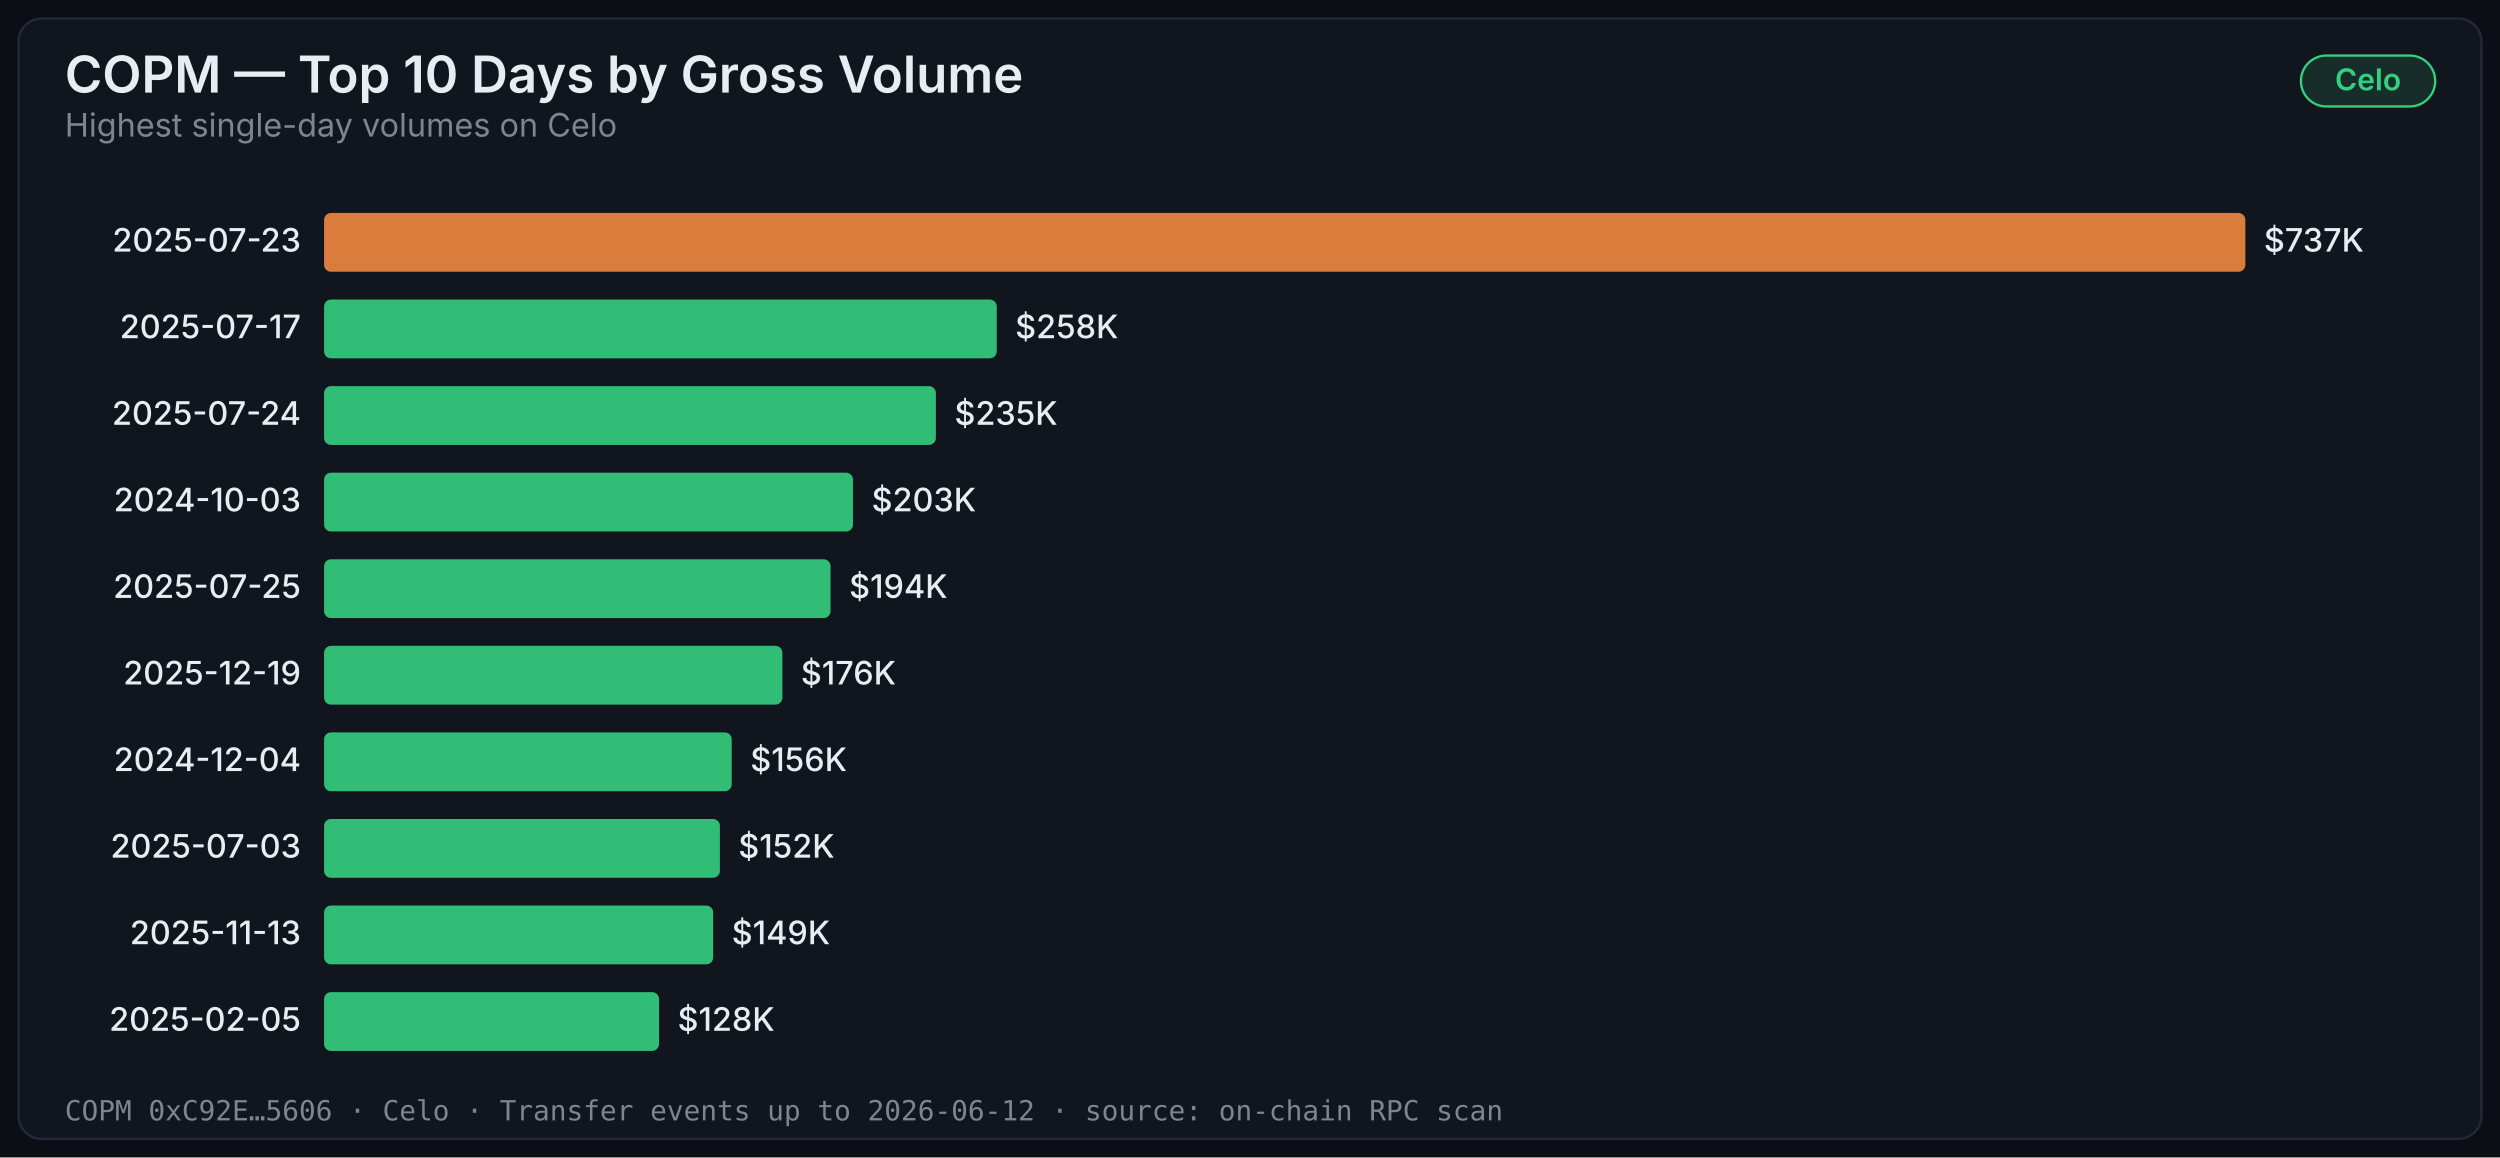
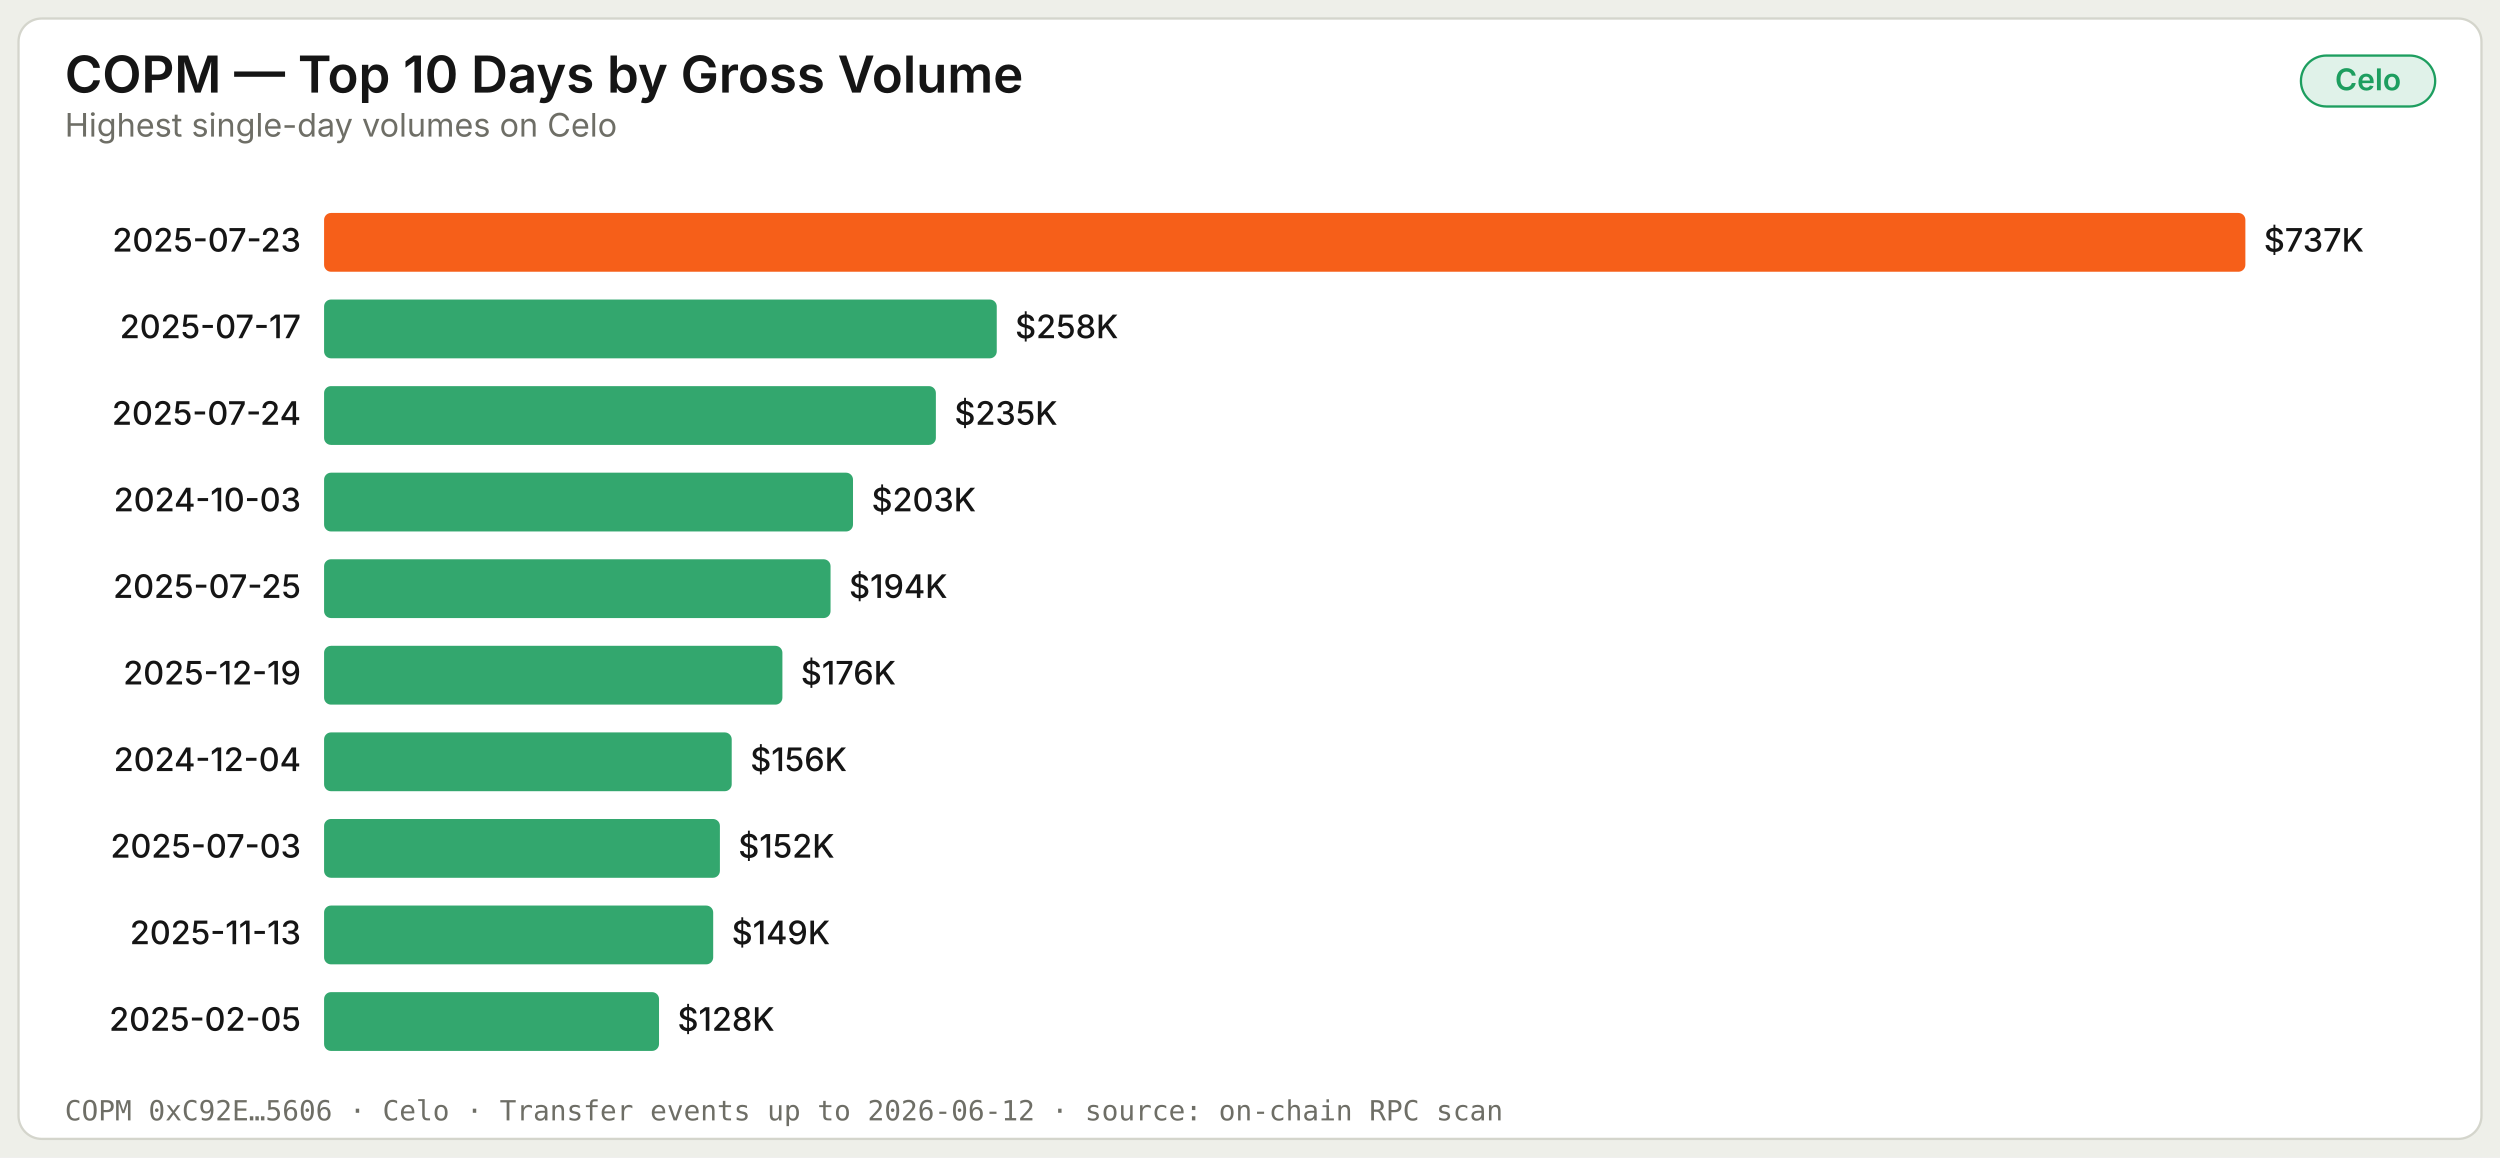
<svg xmlns="http://www.w3.org/2000/svg" width="1080" height="500" viewBox="0 0 1080 500" role="img" aria-label="COPM — Top 10 Days by Gross Volume">
  <style>
-     .title { font: 600 22px -apple-system, 'Segoe UI', system-ui, sans-serif; fill: #e6edf3; }
-     .subtitle { font: 400 14px -apple-system, 'Segoe UI', system-ui, sans-serif; fill: #7d8590; }
-     .axis { font: 400 13px -apple-system, 'Segoe UI', system-ui, sans-serif; fill: #8b949e; }
-     .label { font: 500 14px -apple-system, 'Segoe UI', system-ui, sans-serif; fill: #e6edf3; }
+     .title { font: 600 22px -apple-system, 'Segoe UI', system-ui, sans-serif; fill: #151515; }
+     .subtitle { font: 400 14px -apple-system, 'Segoe UI', system-ui, sans-serif; fill: #6e6e66; }
+     .axis { font: 400 13px -apple-system, 'Segoe UI', system-ui, sans-serif; fill: #52524c; }
+     .label { font: 500 14px -apple-system, 'Segoe UI', system-ui, sans-serif; fill: #151515; }
    .annot { font: 600 13px -apple-system, 'Segoe UI', system-ui, sans-serif; }
    .badge { font: 600 13px -apple-system, 'Segoe UI', system-ui, sans-serif; }
-     .footer { font: 400 12px ui-monospace, 'SF Mono', Menlo, monospace; fill: #7d8590; }
+     .footer { font: 400 12px ui-monospace, 'SF Mono', Menlo, monospace; fill: #6e6e66; }
  </style>
  <defs />
-   <rect width="1080" height="500" fill="#0b0e14" />
-   <rect x="8" y="8" width="1064" height="484" rx="10" fill="#11151d" stroke="#222938" stroke-width="1" />
+   <rect width="1080" height="500" fill="#eeefe9" />
+   <rect x="8" y="8" width="1064" height="484" rx="10" fill="#ffffff" stroke="#d4d5cc" stroke-width="1" />
  <text x="28" y="40" class="title">COPM — Top 10 Days by Gross Volume</text>
-   <rect x="994" y="24" width="58" height="22" rx="11" fill="#35d07f22" stroke="#35d07f" stroke-width="1" />
-   <text x="1023" y="39" class="badge" fill="#35d07f" text-anchor="middle">Celo</text>
+   <rect x="994" y="24" width="58" height="22" rx="11" fill="#1d9e5f22" stroke="#1d9e5f" stroke-width="1" />
+   <text x="1023" y="39" class="badge" fill="#1d9e5f" text-anchor="middle">Celo</text>
  <text x="28" y="59" class="subtitle">Highest single-day volumes on Celo</text>
  <text x="130" y="108.7" class="label" text-anchor="end">2025-07-23</text>
-   <rect x="140" y="92.0" width="830.0" height="25.4" fill="#f0883e" fill-opacity="0.9" rx="3" />
+   <rect x="140" y="92.0" width="830.0" height="25.4" fill="#f54e00" fill-opacity="0.9" rx="3" />
  <text x="978" y="108.7" class="label">$737K</text>
  <text x="130" y="146.1" class="label" text-anchor="end">2025-07-17</text>
-   <rect x="140" y="129.4" width="290.6" height="25.4" fill="#35d07f" fill-opacity="0.9" rx="3" />
+   <rect x="140" y="129.4" width="290.6" height="25.4" fill="#1d9e5f" fill-opacity="0.9" rx="3" />
  <text x="438.566" y="146.1" class="label">$258K</text>
  <text x="130" y="183.5" class="label" text-anchor="end">2025-07-24</text>
-   <rect x="140" y="166.8" width="264.3" height="25.4" fill="#35d07f" fill-opacity="0.9" rx="3" />
+   <rect x="140" y="166.8" width="264.3" height="25.4" fill="#1d9e5f" fill-opacity="0.9" rx="3" />
  <text x="412.342" y="183.5" class="label">$235K</text>
  <text x="130" y="220.9" class="label" text-anchor="end">2024-10-03</text>
-   <rect x="140" y="204.2" width="228.5" height="25.4" fill="#35d07f" fill-opacity="0.9" rx="3" />
+   <rect x="140" y="204.2" width="228.5" height="25.4" fill="#1d9e5f" fill-opacity="0.9" rx="3" />
  <text x="376.535" y="220.9" class="label">$203K</text>
  <text x="130" y="258.3" class="label" text-anchor="end">2025-07-25</text>
-   <rect x="140" y="241.6" width="218.8" height="25.4" fill="#35d07f" fill-opacity="0.9" rx="3" />
+   <rect x="140" y="241.6" width="218.8" height="25.4" fill="#1d9e5f" fill-opacity="0.9" rx="3" />
  <text x="366.828" y="258.3" class="label">$194K</text>
  <text x="130" y="295.7" class="label" text-anchor="end">2025-12-19</text>
-   <rect x="140" y="279.0" width="198.0" height="25.4" fill="#35d07f" fill-opacity="0.9" rx="3" />
+   <rect x="140" y="279.0" width="198.0" height="25.4" fill="#1d9e5f" fill-opacity="0.9" rx="3" />
  <text x="345.976" y="295.7" class="label">$176K</text>
  <text x="130" y="333.1" class="label" text-anchor="end">2024-12-04</text>
-   <rect x="140" y="316.4" width="176.1" height="25.4" fill="#35d07f" fill-opacity="0.9" rx="3" />
+   <rect x="140" y="316.4" width="176.1" height="25.4" fill="#1d9e5f" fill-opacity="0.9" rx="3" />
  <text x="324.142" y="333.1" class="label">$156K</text>
  <text x="130" y="370.5" class="label" text-anchor="end">2025-07-03</text>
-   <rect x="140" y="353.8" width="171.0" height="25.4" fill="#35d07f" fill-opacity="0.9" rx="3" />
+   <rect x="140" y="353.8" width="171.0" height="25.4" fill="#1d9e5f" fill-opacity="0.9" rx="3" />
  <text x="318.97" y="370.5" class="label">$152K</text>
  <text x="130" y="407.9" class="label" text-anchor="end">2025-11-13</text>
-   <rect x="140" y="391.2" width="168.1" height="25.4" fill="#35d07f" fill-opacity="0.9" rx="3" />
+   <rect x="140" y="391.2" width="168.1" height="25.4" fill="#1d9e5f" fill-opacity="0.9" rx="3" />
  <text x="316.111" y="407.9" class="label">$149K</text>
  <text x="130" y="445.3" class="label" text-anchor="end">2025-02-05</text>
-   <rect x="140" y="428.6" width="144.7" height="25.4" fill="#35d07f" fill-opacity="0.9" rx="3" />
+   <rect x="140" y="428.6" width="144.7" height="25.4" fill="#1d9e5f" fill-opacity="0.9" rx="3" />
  <text x="292.706" y="445.3" class="label">$128K</text>
  <text x="28" y="484" class="footer">COPM 0xC92E…5606 · Celo · Transfer events up to 2026-06-12 · source: on-chain RPC scan</text>
</svg>
